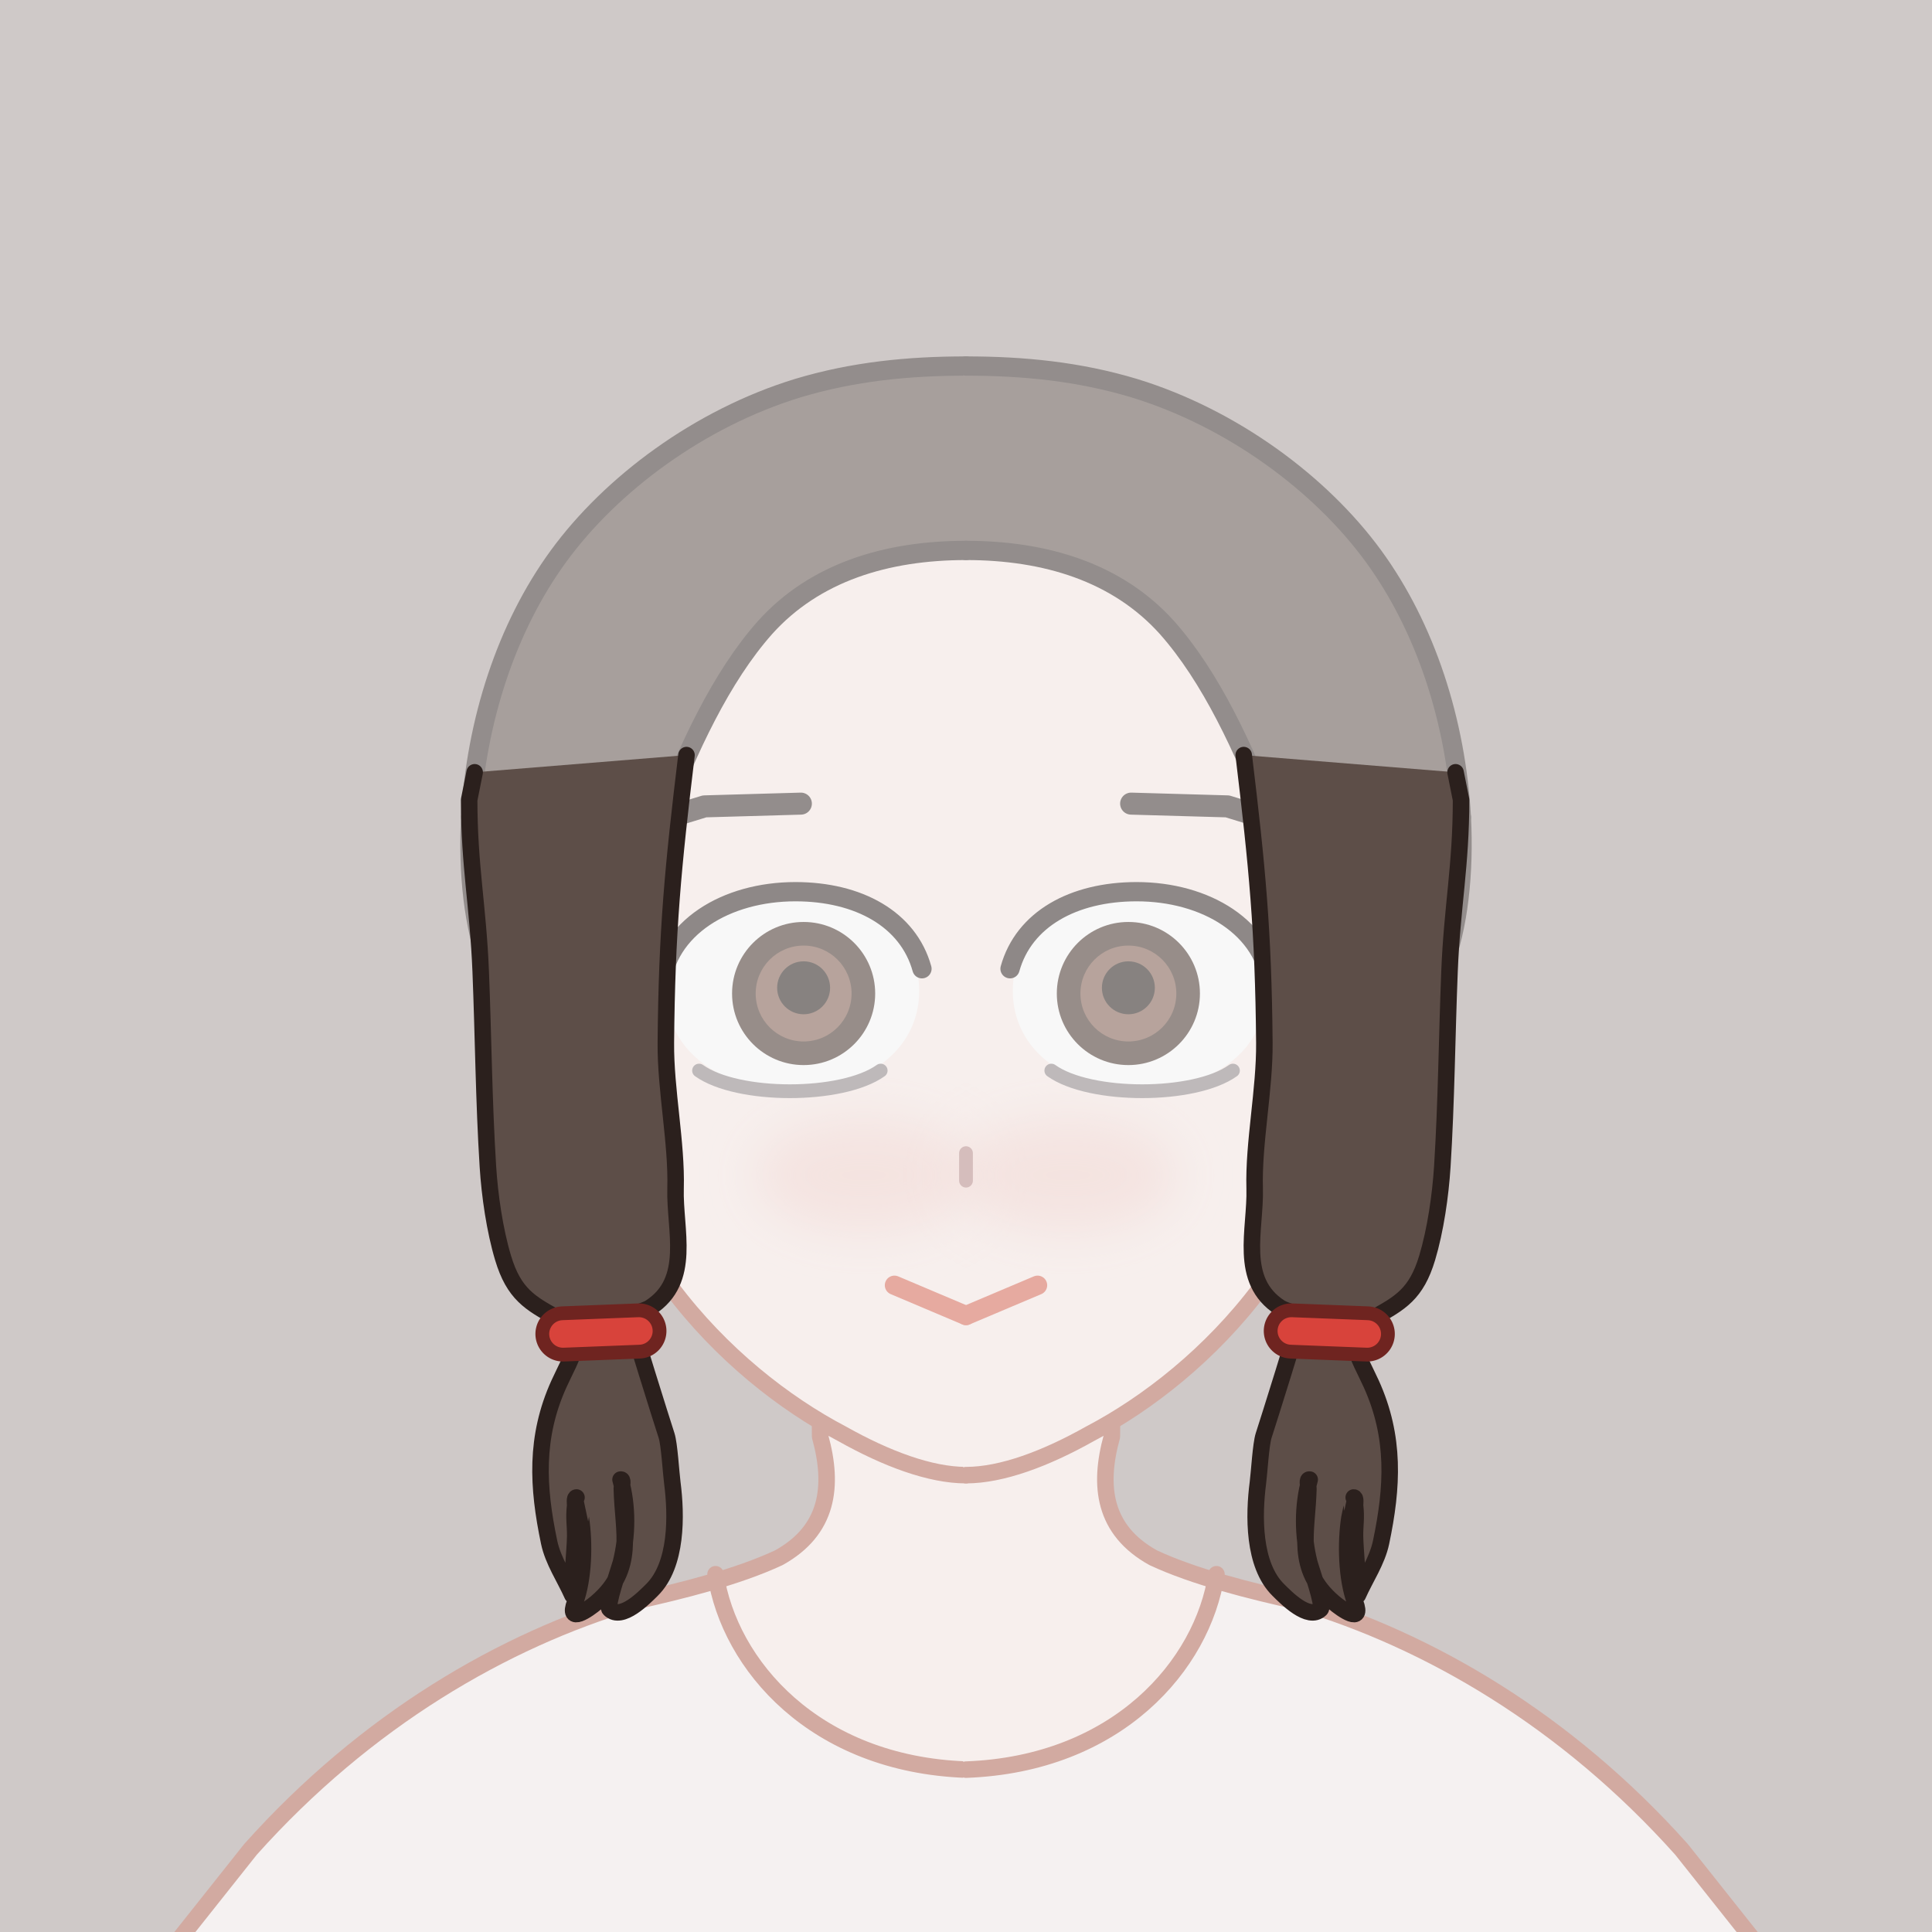
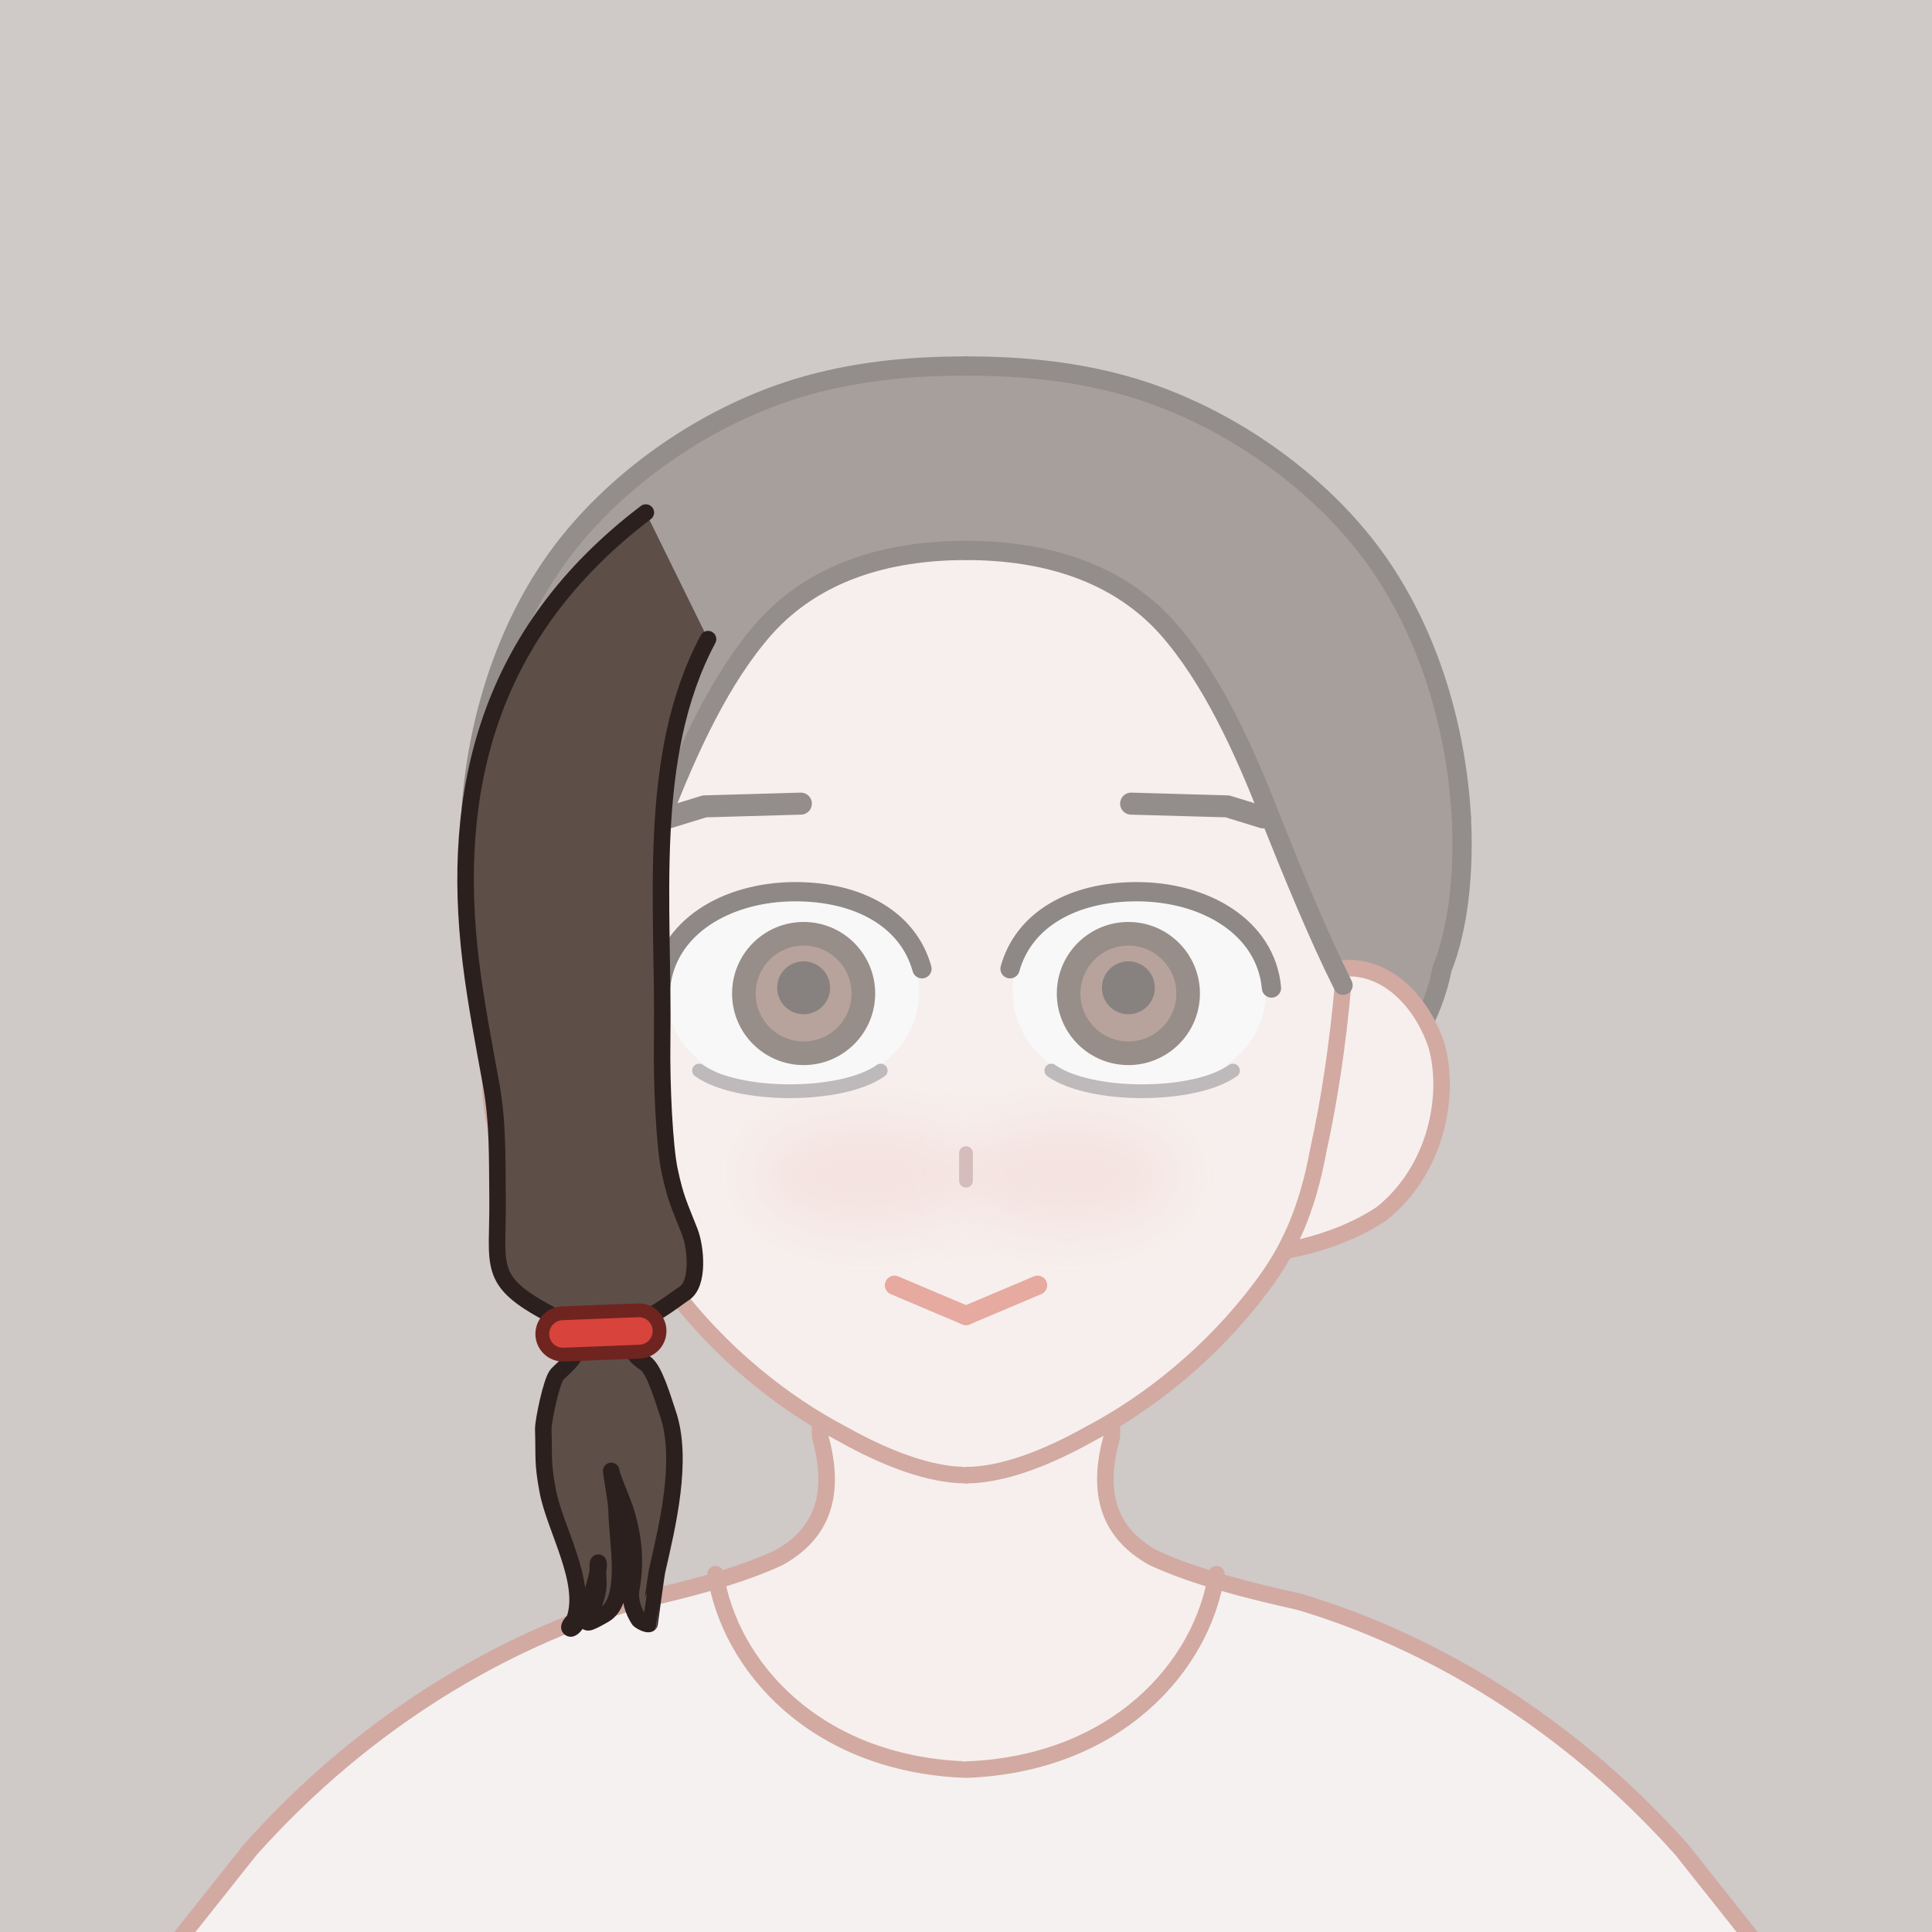
<svg xmlns="http://www.w3.org/2000/svg" width="702" height="702" viewBox="0 0 702 702">
  <defs>
    <clipPath id="clip-path-5">
      <path d="M242 389.2 L386 389.2 L386 464.8 L242 464.8 Z" />
    </clipPath>
    <filter id="filter-1" filterUnits="userSpaceOnUse" x="245" y="377" width="138" height="100" color-interpolation-filters="sRGB">
      <feGaussianBlur in="SourceGraphic" stdDeviation="9" color-interpolation-filters="linearRGB" />
    </filter>
    <clipPath id="clip-path-6">
      <path d="M460 389.2 L316 389.2 L316 464.8 L460 464.8 Z" />
    </clipPath>
    <filter id="filter-2" filterUnits="userSpaceOnUse" x="319" y="377" width="138" height="100" color-interpolation-filters="sRGB">
      <feGaussianBlur in="SourceGraphic" stdDeviation="9" color-interpolation-filters="linearRGB" />
    </filter>
    <clipPath id="clip-path-7">
      <path d="M242 360 C242 338 262 326 288 326 C314 326 334 338 334 360 C334 382 314 396 288 396 C262 396 242 382 242 360 Z" />
    </clipPath>
    <clipPath id="clip-path-8">
      <path d="M460 360 C460 338 440 326 414 326 C388 326 368 338 368 360 C368 382 388 396 414 396 C440 396 460 382 460 360 Z" />
    </clipPath>
  </defs>
  <g id="_ref">
    <g opacity="0.5">
      <rect x="0" y="0" width="702" height="702" fill="#ada19f" />
      <g data-layer="body">
        <g>
          <path d="M260 573 L230 582 C183 596 133 625 91 672 L60 712 L352 712 L352 643 C296 641 265 605 260 573 Z" fill="#f9f2f1" />
          <path d="M296 490 L298 522 C303 540 301 556 283 566 L260 573 C265 605 296 641 352 643 L352 490 Z" fill="#fdeeea" />
          <path d="M230 582 C183 596 133 625 91 672 L64 706" fill="none" stroke="#b46352" stroke-width="6" stroke-linecap="round" stroke-linejoin="round" />
          <path d="M296 500 C298 510 298 516 298 522 C303 540 301 556 283 566 C268 573 248 578 230 582" fill="none" stroke="#b46352" stroke-width="6" stroke-linecap="round" stroke-linejoin="round" />
          <path d="M260 572 C265 605 296 641 351 643" fill="none" stroke="#b46352" stroke-width="6" stroke-linecap="round" stroke-linejoin="round" />
        </g>
        <g>
          <path d="M442 573 L472 582 C519 596 569 625 611 672 L642 712 L350 712 L350 643 C406 641 437 605 442 573 Z" fill="#f9f2f1" />
          <path d="M406 490 L404 522 C399 540 401 556 419 566 L442 573 C437 605 406 641 350 643 L350 490 Z" fill="#fdeeea" />
          <path d="M472 582 C519 596 569 625 611 672 L638 706" fill="none" stroke="#b46352" stroke-width="6" stroke-linecap="round" stroke-linejoin="round" />
          <path d="M406 500 C404 510 404 516 404 522 C399 540 401 556 419 566 C434 573 454 578 472 582" fill="none" stroke="#b46352" stroke-width="6" stroke-linecap="round" stroke-linejoin="round" />
          <path d="M442 572 C437 605 406 641 351 643" fill="none" stroke="#b46352" stroke-width="6" stroke-linecap="round" stroke-linejoin="round" />
        </g>
      </g>
      <g data-layer="hairBase">
        <g>
          <path d="M352 133 L351 133 C330 133 310 135 290 141 C254 152 222 176 203 202 C184 228 173 262 171 297 C170 317 172 337 178 352 C180 362 184 372 190 380 L198 386 L352 386 Z" fill="#5d4e48" />
          <path d="M351 133 C330 133 310 135 290 141 C254 152 222 176 203 202 C184 228 173 262 171 297" fill="none" stroke="#352a27" stroke-width="7" stroke-linecap="round" stroke-linejoin="round" />
          <path d="M171 297 C170 317 172 337 178 352 C180 362 184 372 190 380" fill="none" stroke="#352a27" stroke-width="7" stroke-linecap="round" stroke-linejoin="round" />
        </g>
        <g>
          <path d="M350 133 L351 133 C372 133 392 135 412 141 C448 152 480 176 499 202 C518 228 529 262 531 297 C532 317 530 337 524 352 C522 362 518 372 512 380 L504 386 L350 386 Z" fill="#5d4e48" />
          <path d="M351 133 C372 133 392 135 412 141 C448 152 480 176 499 202 C518 228 529 262 531 297" fill="none" stroke="#352a27" stroke-width="7" stroke-linecap="round" stroke-linejoin="round" />
          <path d="M531 297 C532 317 530 337 524 352 C522 362 518 372 512 380" fill="none" stroke="#352a27" stroke-width="7" stroke-linecap="round" stroke-linejoin="round" />
        </g>
      </g>
      <g data-layer="ear">
        <g>
          <path d="M215 352 C200 350 186 362 180 380 C175 398 180 425 200 441 C212 449 226 453 238 455 L225 380 Z" fill="#fdeeea" />
          <path d="M215 352 C200 350 186 362 180 380 C175 398 180 425 200 441 C212 449 226 453 238 455" fill="none" stroke="#b46352" stroke-width="6" stroke-linecap="round" stroke-linejoin="round" />
        </g>
        <g>
          <path d="M487 352 C502 350 516 362 522 380 C527 398 522 425 502 441 C490 449 476 453 464 455 L477 380 Z" fill="#fdeeea" />
          <path d="M487 352 C502 350 516 362 522 380 C527 398 522 425 502 441 C490 449 476 453 464 455" fill="none" stroke="#b46352" stroke-width="6" stroke-linecap="round" stroke-linejoin="round" />
        </g>
      </g>
      <g data-layer="face">
        <g>
          <path d="M352 200 L351 200 C322 200 296 208 278 228 C262 246 250 272 240 298 C232 318 223 340 214 358 C216 380 219 400 223 418 C227 440 234 455 244 468 C262 492 285 510 306 521 C322 530 338 536 351 536 L352 536 Z" fill="#fdeeea" />
          <path d="M214 358 C216 380 219 400 223 418 C227 440 234 455 244 468 C262 492 285 510 306 521 C322 530 338 536 351 536" fill="none" stroke="#b46352" stroke-width="6" stroke-linecap="round" stroke-linejoin="round" />
        </g>
        <g>
          <path d="M350 200 L351 200 C380 200 406 208 424 228 C440 246 452 272 462 298 C470 318 479 340 488 358 C486 380 483 400 479 418 C475 440 468 455 458 468 C440 492 417 510 396 521 C380 530 364 536 351 536 L350 536 Z" fill="#fdeeea" />
          <path d="M488 358 C486 380 483 400 479 418 C475 440 468 455 458 468 C440 492 417 510 396 521 C380 530 364 536 351 536" fill="none" stroke="#b46352" stroke-width="6" stroke-linecap="round" stroke-linejoin="round" />
        </g>
      </g>
      <g data-layer="makeup">
        <g clip-path="url(#clip-path-5)">
          <g filter="url(#filter-1)">
            <ellipse cx="314" cy="427" rx="40" ry="21" fill="#f3bfb8" opacity="0.5" />
          </g>
        </g>
        <g clip-path="url(#clip-path-6)">
          <g filter="url(#filter-2)">
            <ellipse cx="388" cy="427" rx="40" ry="21" fill="#f3bfb8" opacity="0.5" />
          </g>
        </g>
      </g>
      <g data-layer="mouth">
        <line x1="325" y1="467" x2="351" y2="478" fill="none" stroke="#dc6450" stroke-width="7" stroke-linecap="round" stroke-linejoin="round" />
        <line x1="377" y1="467" x2="351" y2="478" fill="none" stroke="#dc6450" stroke-width="7" stroke-linecap="round" stroke-linejoin="round" />
        <line x1="351" y1="419" x2="351" y2="429" fill="none" stroke="#b98a88" stroke-width="5" stroke-linecap="round" />
      </g>
      <g data-layer="eye">
        <path d="M242 360 C242 338 262 326 288 326 C314 326 334 338 334 360 C334 382 314 396 288 396 C262 396 242 382 242 360 Z" fill="#ffffff" />
        <g clip-path="url(#clip-path-7)">
          <g>
            <circle cx="292" cy="361" r="26" fill="#3e2a22" />
            <circle cx="292" cy="361" r="17.42" fill="#7e5647" />
            <circle cx="292" cy="358.92" r="9.62" fill="#1e1410" />
          </g>
        </g>
        <g>
          <path d="M254 389 C268 399 306 399 320 389" fill="none" stroke="#8b8284" stroke-width="5" stroke-linecap="round" />
          <path d="M240 359 C242 337 264 324 289 324 C312 324 330 334 335 352" fill="none" stroke="#2b201d" stroke-width="7" stroke-linecap="round" stroke-linejoin="round" />
        </g>
        <g>
          <path d="M460 360 C460 338 440 326 414 326 C388 326 368 338 368 360 C368 382 388 396 414 396 C440 396 460 382 460 360 Z" fill="#ffffff" />
          <g clip-path="url(#clip-path-8)">
            <g>
              <circle cx="410" cy="361" r="26" fill="#3e2a22" />
              <circle cx="410" cy="361" r="17.42" fill="#7e5647" />
              <circle cx="410" cy="358.92" r="9.62" fill="#1e1410" />
            </g>
          </g>
          <g>
            <path d="M448 389 C434 399 396 399 382 389" fill="none" stroke="#8b8284" stroke-width="5" stroke-linecap="round" />
            <path d="M462 359 C460 337 438 324 413 324 C390 324 372 334 367 352" fill="none" stroke="#2b201d" stroke-width="7" stroke-linecap="round" stroke-linejoin="round" />
          </g>
        </g>
      </g>
      <g data-layer="hairLine">
        <path d="M351 200 C322 200 296 208 278 228 C262 246 250 272 240 298 C232 318 223 340 214 358" fill="none" stroke="#352a27" stroke-width="7" stroke-linecap="round" stroke-linejoin="round" />
        <path d="M351 200 C380 200 406 208 424 228 C440 246 452 272 462 298 C470 318 479 340 488 358" fill="none" stroke="#352a27" stroke-width="7" stroke-linecap="round" stroke-linejoin="round" />
      </g>
      <g data-layer="brow">
        <polyline points="243,297 256,293 291,292" fill="none" stroke="#352a27" stroke-width="8" stroke-linecap="round" stroke-linejoin="round" />
        <polyline points="459,297 446,293 411,292" fill="none" stroke="#352a27" stroke-width="8" stroke-linecap="round" stroke-linejoin="round" />
      </g>
    </g>
  </g>
  <g id="half">
-     <path d="M172.471 280.616 L170.471 290.616 C170.471 314.685 173.711 329.252 174.664 352.947 C175.617 376.649 175.788 400.23 177.28 423.852 C177.944 434.36 179.759 446.962 182.781 457.03 C186.723 470.164 192.528 473.452 202.464 478.901 C213.696 485.061 207.843 492.359 203.097 502.837 C194.326 522.203 195.314 540.294 199.533 560.4 C200.963 567.212 205.2 573.381 207.971 579.616 C207.563 576.762 208.98 562.604 209.006 558.128 C209.032 553.635 208.462 551.964 208.971 547.116 C209.035 546.503 208.614 544.116 209.471 544.116 C209.458 544.142 210.951 550.982 211.035 551.517 C212.448 560.548 212.176 573.635 208.925 582.263 C205.87 590.375 213.759 584.79 216.739 582.25 C231.151 569.966 226.314 556.973 225.939 540.868 C225.914 539.788 226.585 537.393 225.471 537.616 C228.193 547.296 228.049 558.011 225.607 567.739 C225.111 569.717 220.242 583.429 221.496 584.67 C225.87 589.003 234.222 580.333 236.866 577.728 C246.109 568.62 245.81 550.532 244.289 538.777 C243.791 534.931 243.228 524.781 242.193 521.597 C240.713 517.046 228.925 479.754 229.221 478.866 C229.821 477.066 234.159 476.444 236.221 475.116 C251.535 465.253 245.046 446.861 245.468 431.832 C245.934 415.269 241.795 395.937 241.941 378.945 C242.293 338.008 244.563 314.759 249.442 274.366" fill="#5d4e48" stroke="#2b201d" stroke-width="6" stroke-linecap="round" stroke-linejoin="round" />
-     <path d="M528.882 280.616 L530.882 290.616 C530.882 314.685 527.642 329.252 526.689 352.947 C525.736 376.649 525.565 400.23 524.073 423.852 C523.409 434.36 521.594 446.962 518.572 457.03 C514.63 470.164 508.825 473.452 498.889 478.901 C487.657 485.061 493.51 492.359 498.256 502.837 C507.027 522.203 506.039 540.294 501.82 560.4 C500.39 567.212 496.153 573.381 493.382 579.616 C493.79 576.762 492.373 562.604 492.347 558.128 C492.321 553.635 492.891 551.964 492.382 547.116 C492.318 546.503 492.739 544.116 491.882 544.116 C491.895 544.142 490.402 550.982 490.318 551.517 C488.905 560.548 489.177 573.635 492.428 582.263 C495.483 590.375 487.594 584.79 484.614 582.25 C470.202 569.966 475.039 556.973 475.414 540.868 C475.439 539.788 474.768 537.393 475.882 537.616 C473.16 547.296 473.304 558.011 475.746 567.739 C476.243 569.717 481.111 583.429 479.858 584.67 C475.483 589.003 467.131 580.333 464.487 577.728 C455.244 568.62 455.543 550.532 457.064 538.777 C457.562 534.931 458.125 524.781 459.16 521.597 C460.64 517.046 472.428 479.754 472.132 478.866 C471.532 477.066 467.194 476.444 465.132 475.116 C449.818 465.253 456.307 446.861 455.885 431.832 C455.419 415.269 459.558 395.937 459.412 378.945 C459.06 338.008 456.79 314.759 451.911 274.366" fill="#5d4e48" stroke="#2b201d" stroke-width="6" stroke-linecap="round" stroke-linejoin="round" />
+     <path d="M234.667 186.237 C177.117 229.928 163.557 287.559 171.062 349.382 C172.886 364.411 175.867 379.736 178.446 393.961 C180.96 407.826 180.635 420.955 180.789 435.163 C181.063 460.364 176.551 465.137 199.811 477.509 C205.027 480.284 202.74 477.267 207.748 482.122 C209.011 483.347 211.595 486.174 208.915 487.143 C208.962 488.228 208.803 489.355 208.495 490.53 C210.455 492.625 204.363 497.281 202.413 499.427 C200.369 501.677 197.309 516.558 197.399 519.367 C197.727 529.649 197.05 531.236 199.004 541.683 C201.575 555.43 213.461 574.581 208.796 588.284 C208.62 588.802 206.064 591.08 207.143 591.665 C208.618 592.466 212.51 584.833 213.418 583.33 C214.618 581.343 218.205 569.37 217.414 567.788 C216.92 568.035 217.403 573.945 217.42 574.871 C217.618 585.557 206.62 594.127 219.556 586.706 C228.822 581.391 224.081 558.756 224.081 549.49 C224.081 545.835 222.009 535.104 222.081 534.455 C221.946 535.533 226.36 545.918 227.014 547.906 C230.163 557.474 231.249 567.19 229.414 577.122 C228.675 581.126 230.039 585.297 232.081 588.455 C232.43 588.994 235.426 590.631 236.021 589.965 C236.081 589.898 238.381 572.425 238.797 570.599 C242.382 554.845 248.506 530.218 242.606 513.359 C241.172 509.264 237.859 497.432 234.43 495.32 C228.744 491.818 224.797 483.49 232.029 480.953 C235.46 479.899 230.629 478.763 234.729 478.476 C237.581 478.277 247.422 470.663 248.414 470.08 C254.098 466.744 252.865 453.31 250.657 447.634 C246.836 437.81 245.535 435.796 243.298 425.298 C241.491 416.818 240.346 394.505 240.594 378.368 C241.353 329.144 234.399 275.071 257.271 232.232" fill="#5d4e48" stroke="#2b201d" stroke-width="6" stroke-linecap="round" stroke-linejoin="round" />
    <line x1="204.563" y1="484.695" x2="232.137" y2="483.616" fill="none" stroke="#6f2420" stroke-width="20.038" stroke-linecap="round" />
-     <line x1="496.79" y1="484.695" x2="469.216" y2="483.616" fill="none" stroke="#6f2420" stroke-width="20.038" stroke-linecap="round" />
    <line x1="204.563" y1="484.695" x2="232.137" y2="483.616" fill="none" stroke="#d8433b" stroke-width="10.019" stroke-linecap="round" />
-     <line x1="496.79" y1="484.695" x2="469.216" y2="483.616" fill="none" stroke="#d8433b" stroke-width="10.019" stroke-linecap="round" />
-     <g>
-     </g>
  </g>
</svg>
